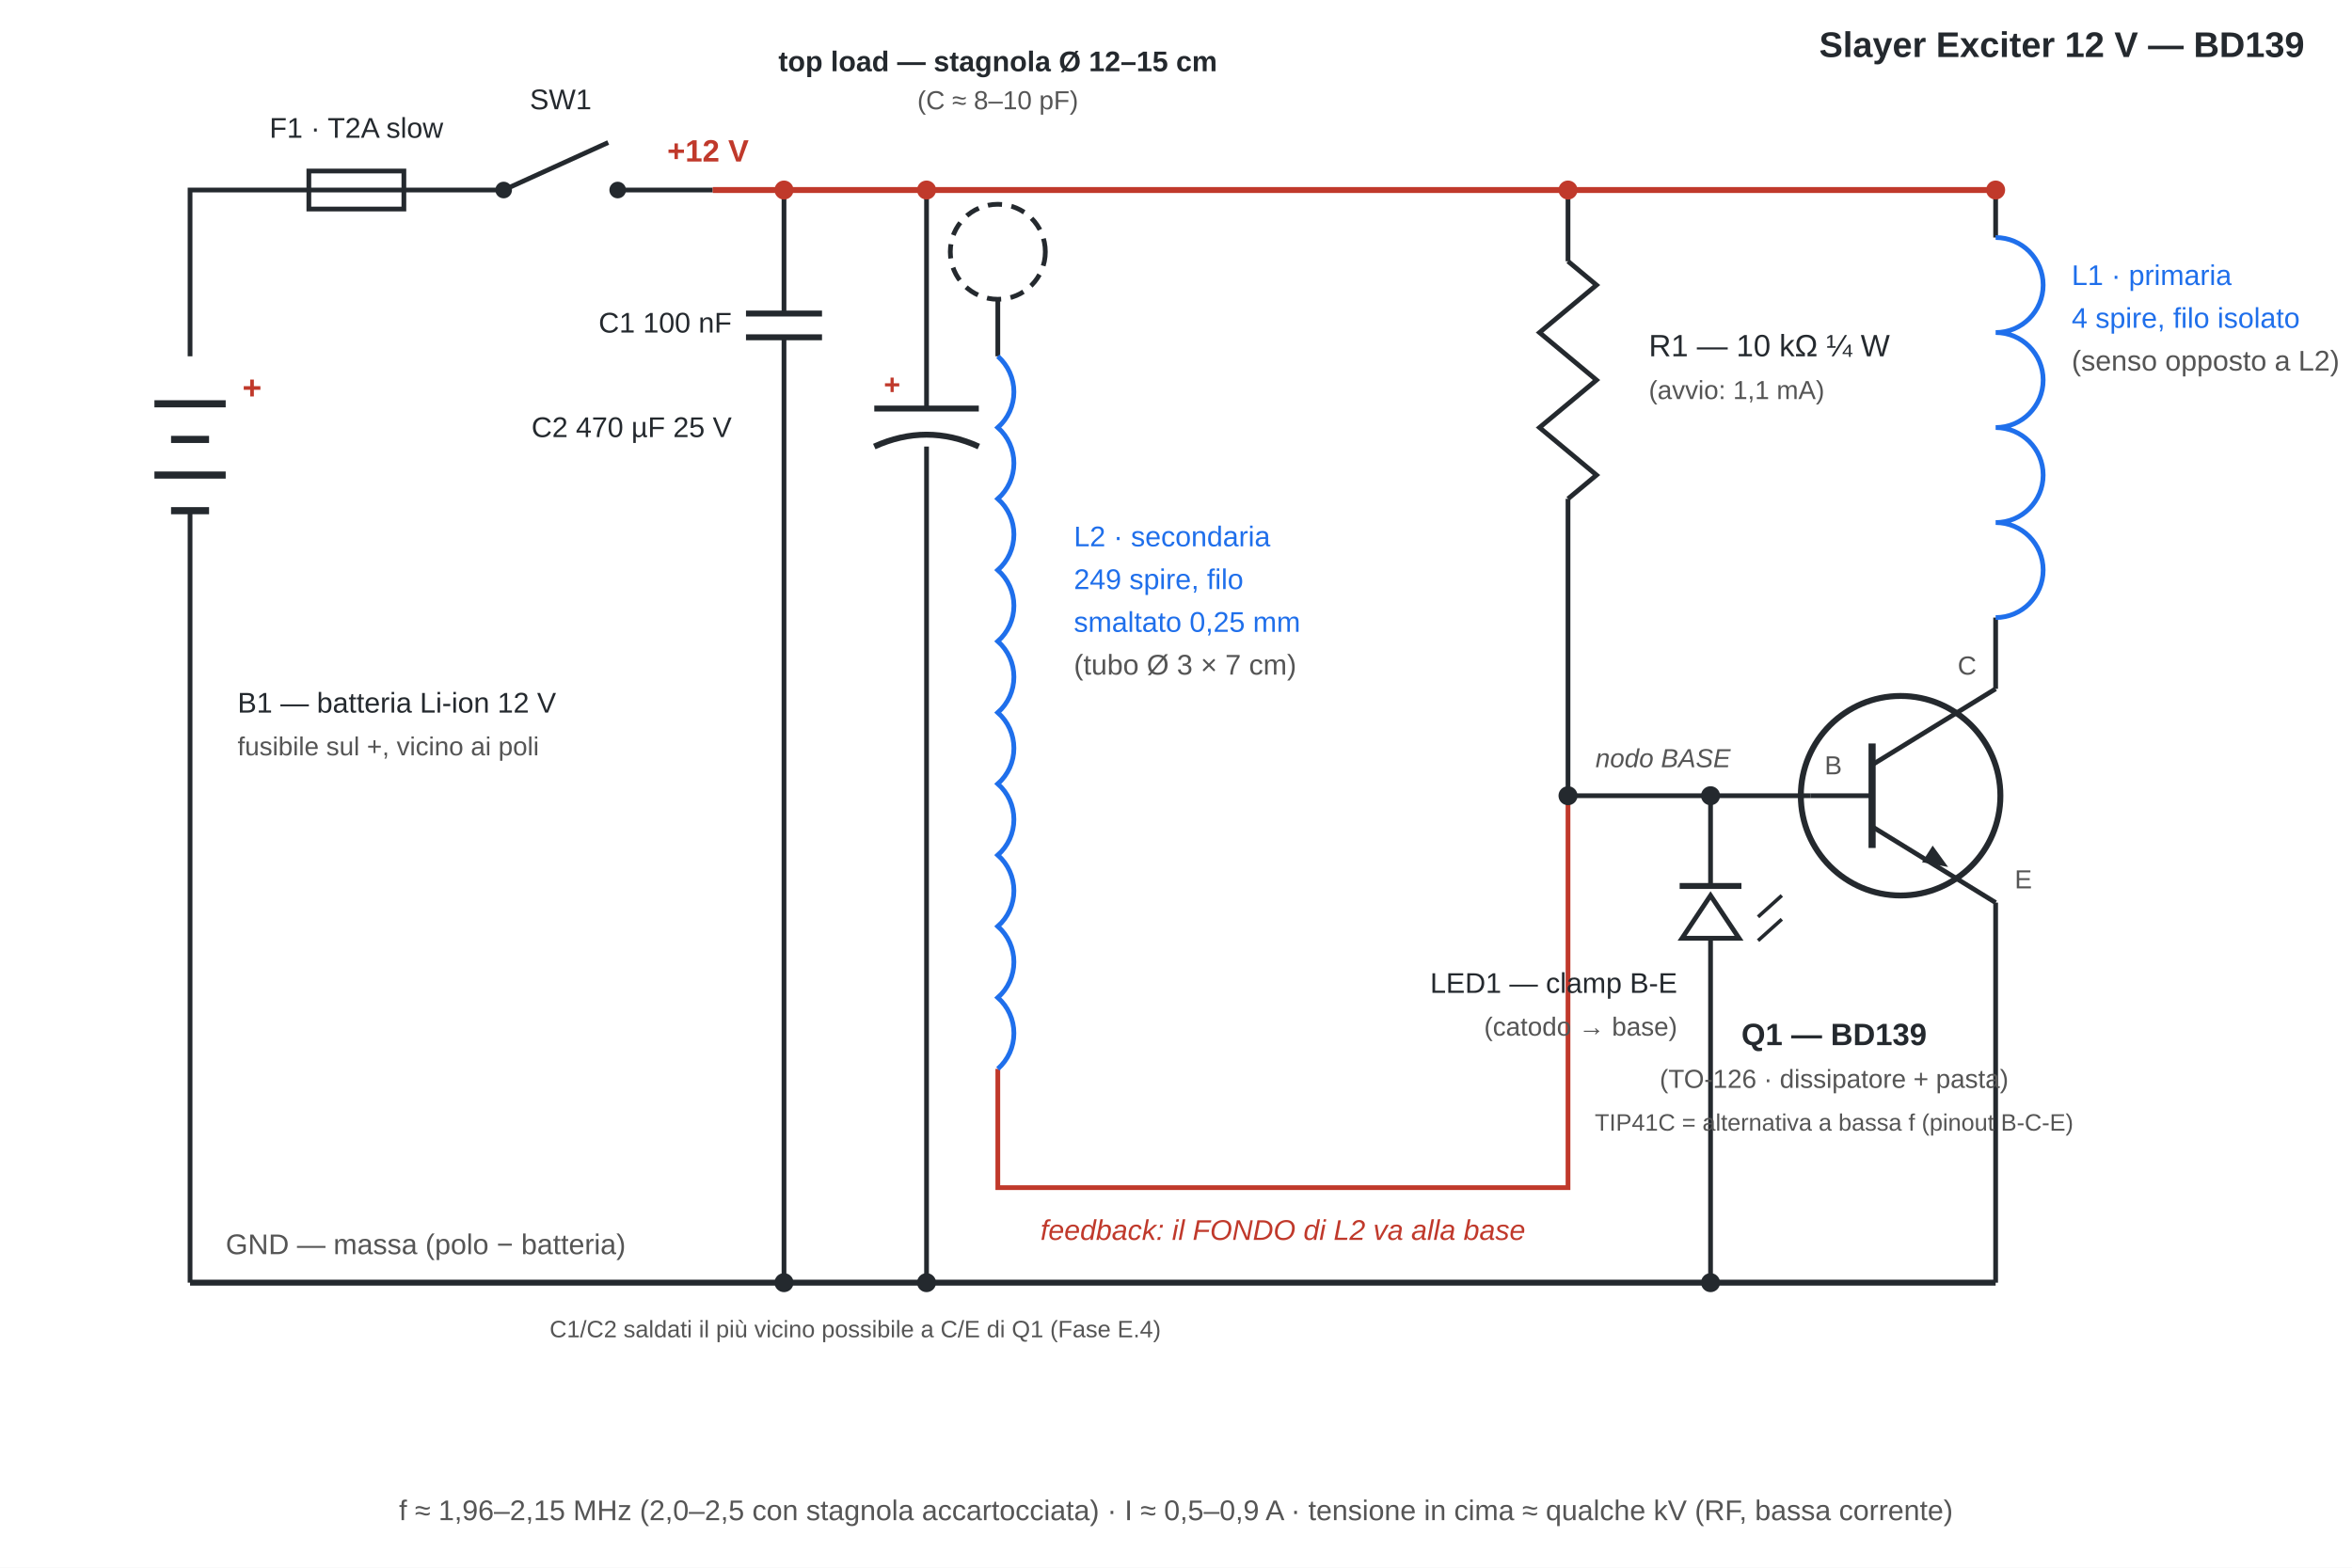
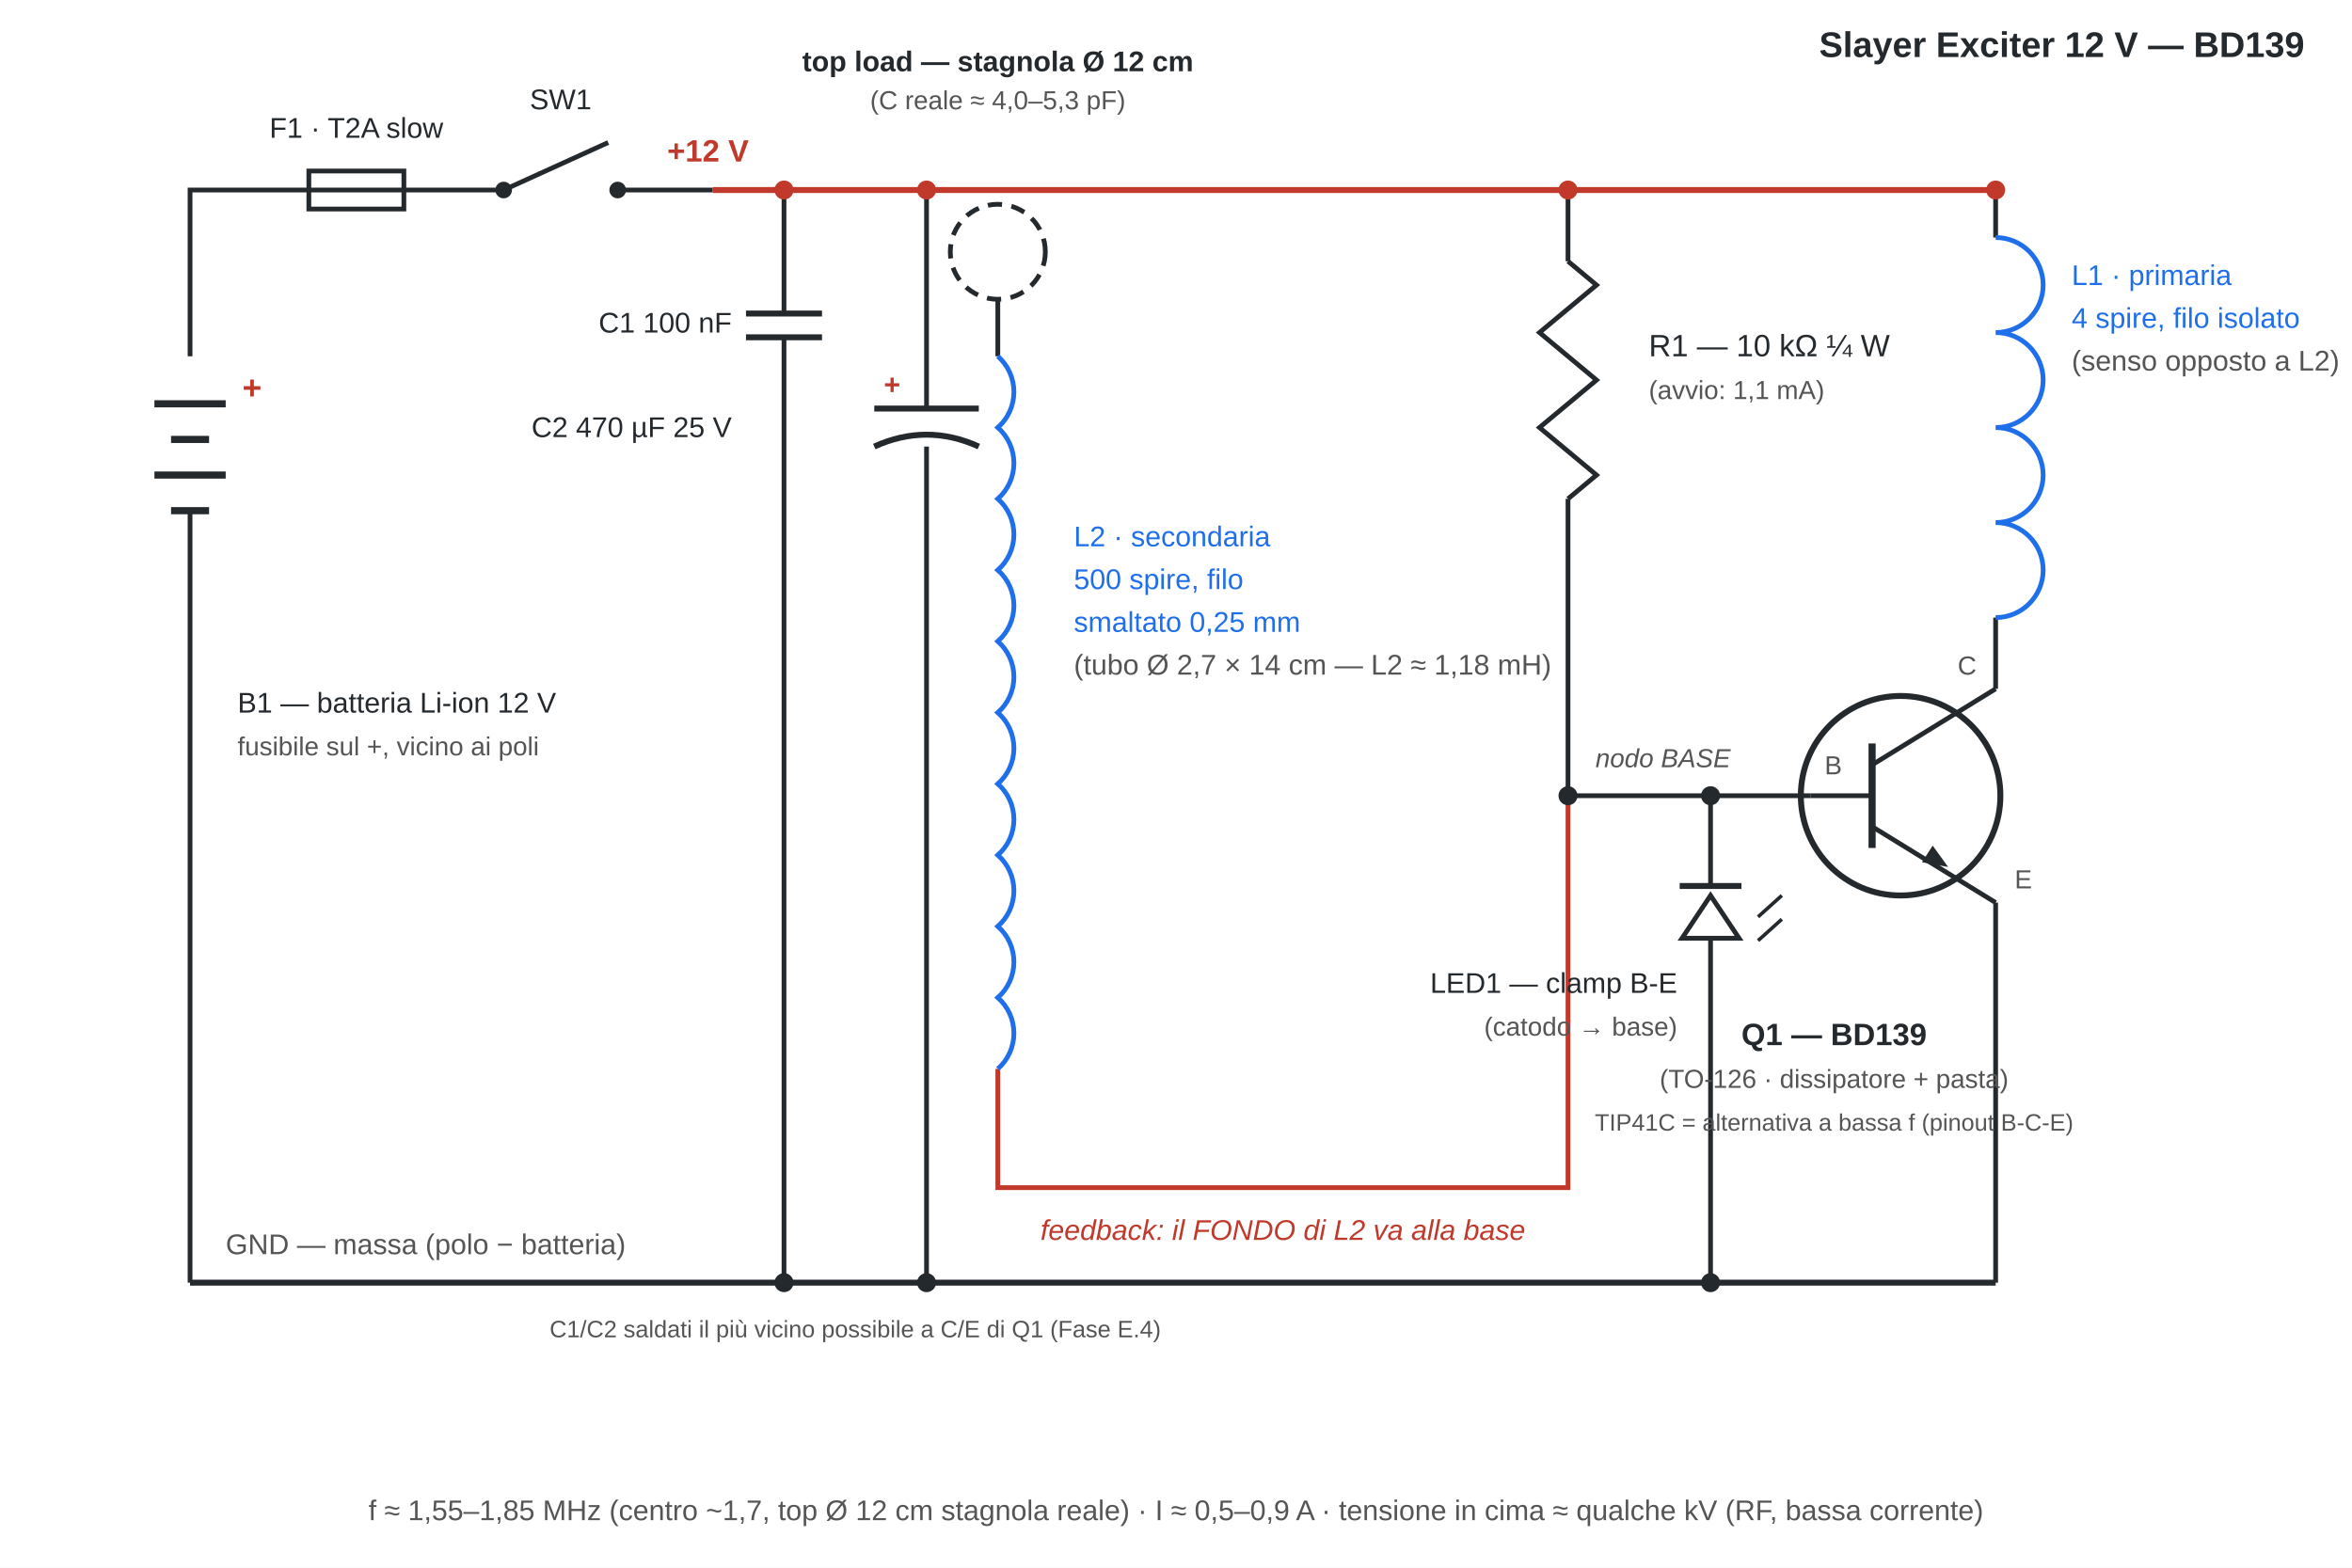
<svg xmlns="http://www.w3.org/2000/svg" viewBox="0 0 990 660" font-family="system-ui, Segoe UI, Arial, sans-serif">
  <rect x="0" y="0" width="990" height="660" fill="#ffffff" />
  <path d="M80,150 V80 H130" stroke="#24292e" stroke-width="2" fill="none" />
  <path d="M170,80 H210" stroke="#24292e" stroke-width="2" fill="none" />
  <path d="M260,80 H300" stroke="#24292e" stroke-width="2" fill="none" />
  <path d="M300,80 H840" stroke="#c0392b" stroke-width="2.5" fill="none" />
  <path d="M330,80 V132 M330,142 V540" stroke="#24292e" stroke-width="2" fill="none" />
  <path d="M390,80 V172 M390,188 V540" stroke="#24292e" stroke-width="2" fill="none" />
  <path d="M660,80 V110" stroke="#24292e" stroke-width="2" fill="none" />
  <path d="M660,210 V335" stroke="#24292e" stroke-width="2" fill="none" />
  <path d="M660,335 H762" stroke="#24292e" stroke-width="2" fill="none" />
  <path d="M720,335 V373 M720,395 V540" stroke="#24292e" stroke-width="2" fill="none" />
  <path d="M840,80 V100 M840,260 V290" stroke="#24292e" stroke-width="2" fill="none" />
  <path d="M788,322 L840,290" stroke="#24292e" stroke-width="2" fill="none" />
  <path d="M788,348 L840,380 M840,380 V540" stroke="#24292e" stroke-width="2" fill="none" />
  <path d="M420,126 V150" stroke="#24292e" stroke-width="2" fill="none" />
  <path d="M420,450 V500 H660 V335" stroke="#c0392b" stroke-width="2" fill="none" />
  <path d="M80,540 H840" stroke="#24292e" stroke-width="2.5" fill="none" />
  <path d="M80,215 V540" stroke="#24292e" stroke-width="2" fill="none" />
  <line x1="65" y1="170" x2="95" y2="170" stroke="#24292e" stroke-width="3" />
  <line x1="72" y1="185" x2="88" y2="185" stroke="#24292e" stroke-width="3" />
  <line x1="65" y1="200" x2="95" y2="200" stroke="#24292e" stroke-width="3" />
  <line x1="72" y1="215" x2="88" y2="215" stroke="#24292e" stroke-width="3" />
  <text x="102" y="168" font-size="14" fill="#c0392b" font-weight="bold">+</text>
  <rect x="130" y="72" width="40" height="16" fill="#fff" stroke="#24292e" stroke-width="2" />
  <line x1="130" y1="80" x2="170" y2="80" stroke="#24292e" stroke-width="2" />
  <text x="150" y="58" font-size="12" fill="#24292e" text-anchor="middle">F1 · T2A slow</text>
  <circle cx="212" cy="80" r="3.5" fill="#24292e" />
  <line x1="212" y1="80" x2="256" y2="60" stroke="#24292e" stroke-width="2" />
  <circle cx="260" cy="80" r="3.5" fill="#24292e" />
  <text x="236" y="46" font-size="12" fill="#24292e" text-anchor="middle">SW1</text>
  <line x1="314" y1="132" x2="346" y2="132" stroke="#24292e" stroke-width="2.5" />
  <line x1="314" y1="142" x2="346" y2="142" stroke="#24292e" stroke-width="2.5" />
  <text x="308" y="140" font-size="12" fill="#24292e" text-anchor="end">C1 100 nF</text>
  <line x1="368" y1="172" x2="412" y2="172" stroke="#24292e" stroke-width="2.5" />
  <path d="M368,188 Q390,178 412,188" stroke="#24292e" stroke-width="2.5" fill="none" />
  <text x="372" y="166" font-size="12" fill="#c0392b" font-weight="bold">+</text>
  <text x="308" y="184" font-size="12" fill="#24292e" text-anchor="end">C2 470 µF 25 V</text>
  <text x="360" y="563" font-size="10" fill="#555" text-anchor="middle">C1/C2 saldati il più vicino possibile a C/E di Q1 (Fase E.4)</text>
  <path d="M660,110 l12,10 l-24,20 l24,20 l-24,20 l24,20 l-12,10" stroke="#24292e" stroke-width="2" fill="none" />
  <text x="694" y="150" font-size="13" fill="#24292e">R1 — 10 kΩ ¼ W</text>
  <text x="694" y="168" font-size="11" fill="#555">(avvio: 1,1 mA)</text>
  <path d="M840,100 a20,20 0 0 1 0,40 a20,20 0 0 1 0,40 a20,20 0 0 1 0,40 a20,20 0 0 1 0,40" stroke="#1f6feb" stroke-width="2" fill="none" />
  <text x="872" y="120" font-size="12" fill="#1f6feb">L1 · primaria</text>
  <text x="872" y="138" font-size="12" fill="#1f6feb">4 spire, filo isolato</text>
  <text x="872" y="156" font-size="12" fill="#555">(senso opposto a L2)</text>
  <path d="M420,150 a20,20 0 0 1 0,30 a20,20 0 0 1 0,30 a20,20 0 0 1 0,30 a20,20 0 0 1 0,30 a20,20 0 0 1 0,30 a20,20 0 0 1 0,30 a20,20 0 0 1 0,30 a20,20 0 0 1 0,30 a20,20 0 0 1 0,30 a20,20 0 0 1 0,30" stroke="#1f6feb" stroke-width="2" fill="none" />
  <text x="452" y="230" font-size="12" fill="#1f6feb">L2 · secondaria</text>
-   <text x="452" y="248" font-size="12" fill="#1f6feb">249 spire, filo</text>
+   <text x="452" y="248" font-size="12" fill="#1f6feb">500 spire, filo</text>
  <text x="452" y="266" font-size="12" fill="#1f6feb">smaltato 0,25 mm</text>
-   <text x="452" y="284" font-size="12" fill="#555">(tubo Ø 3 × 7 cm)</text>
+   <text x="452" y="284" font-size="12" fill="#555">(tubo Ø 2,7 × 14 cm — L2 ≈ 1,18 mH)</text>
  <circle cx="420" cy="106" r="20" fill="#fff" stroke="#24292e" stroke-width="2" stroke-dasharray="6 4" />
-   <text x="420" y="30" font-size="12" fill="#24292e" text-anchor="middle" font-weight="bold">top load — stagnola Ø 12–15 cm</text>
-   <text x="420" y="46" font-size="11" fill="#555" text-anchor="middle">(C ≈ 8–10 pF)</text>
+   <text x="420" y="30" font-size="12" fill="#24292e" text-anchor="middle" font-weight="bold">top load — stagnola Ø 12 cm</text>
+   <text x="420" y="46" font-size="11" fill="#555" text-anchor="middle">(C reale ≈ 4,0–5,3 pF)</text>
  <polygon points="708,395 732,395 720,377" fill="none" stroke="#24292e" stroke-width="2" />
  <line x1="707" y1="373" x2="733" y2="373" stroke="#24292e" stroke-width="2.5" />
  <line x1="740" y1="386" x2="750" y2="377" stroke="#24292e" stroke-width="1.5" />
  <line x1="740" y1="396" x2="750" y2="387" stroke="#24292e" stroke-width="1.5" />
  <text x="706" y="418" font-size="12" fill="#24292e" text-anchor="end">LED1 — clamp B-E</text>
  <text x="706" y="436" font-size="11" fill="#555" text-anchor="end">(catodo → base)</text>
  <circle cx="800" cy="335" r="42" fill="none" stroke="#24292e" stroke-width="2.5" />
  <line x1="788" y1="313" x2="788" y2="357" stroke="#24292e" stroke-width="3" />
  <line x1="762" y1="335" x2="788" y2="335" stroke="#24292e" stroke-width="2" />
  <polygon points="820,365 809,363 813.5,356" fill="#24292e" />
  <text x="768" y="326" font-size="11" fill="#555">B</text>
  <text x="824" y="284" font-size="11" fill="#555">C</text>
  <text x="848" y="374" font-size="11" fill="#555">E</text>
  <text x="772" y="440" font-size="13" fill="#24292e" text-anchor="middle" font-weight="bold">Q1 — BD139</text>
  <text x="772" y="458" font-size="11" fill="#555" text-anchor="middle">(TO-126 · dissipatore + pasta)</text>
  <text x="772" y="476" font-size="10" fill="#555" text-anchor="middle">TIP41C = alternativa a bassa f (pinout B-C-E)</text>
  <circle cx="330" cy="80" r="4" fill="#c0392b" />
  <circle cx="390" cy="80" r="4" fill="#c0392b" />
  <circle cx="660" cy="80" r="4" fill="#c0392b" />
  <circle cx="840" cy="80" r="4" fill="#c0392b" />
  <circle cx="660" cy="335" r="4" fill="#24292e" />
  <circle cx="720" cy="335" r="4" fill="#24292e" />
  <circle cx="330" cy="540" r="4" fill="#24292e" />
  <circle cx="390" cy="540" r="4" fill="#24292e" />
  <circle cx="720" cy="540" r="4" fill="#24292e" />
  <text x="298" y="68" font-size="13" fill="#c0392b" text-anchor="middle" font-weight="bold">+12 V</text>
  <text x="700" y="323" font-size="11" fill="#555" text-anchor="middle" font-style="italic">nodo BASE</text>
  <text x="95" y="528" font-size="12" fill="#555">GND — massa (polo − batteria)</text>
  <text x="100" y="300" font-size="12" fill="#24292e">B1 — batteria Li-ion 12 V</text>
  <text x="100" y="318" font-size="11" fill="#555">fusibile sul +, vicino ai poli</text>
  <text x="540" y="522" font-size="12" fill="#c0392b" text-anchor="middle" font-style="italic">feedback: il FONDO di L2 va alla base</text>
  <text x="970" y="24" font-size="15" fill="#24292e" text-anchor="end" font-weight="bold">Slayer Exciter 12 V — BD139</text>
-   <text x="495" y="640" font-size="12" fill="#555" text-anchor="middle">f ≈ 1,96–2,15 MHz (2,0–2,5 con stagnola accartocciata) · I ≈ 0,5–0,9 A · tensione in cima ≈ qualche kV (RF, bassa corrente)</text>
+   <text x="495" y="640" font-size="12" fill="#555" text-anchor="middle">f ≈ 1,55–1,85 MHz (centro ~1,7, top Ø 12 cm stagnola reale) · I ≈ 0,5–0,9 A · tensione in cima ≈ qualche kV (RF, bassa corrente)</text>
</svg>
